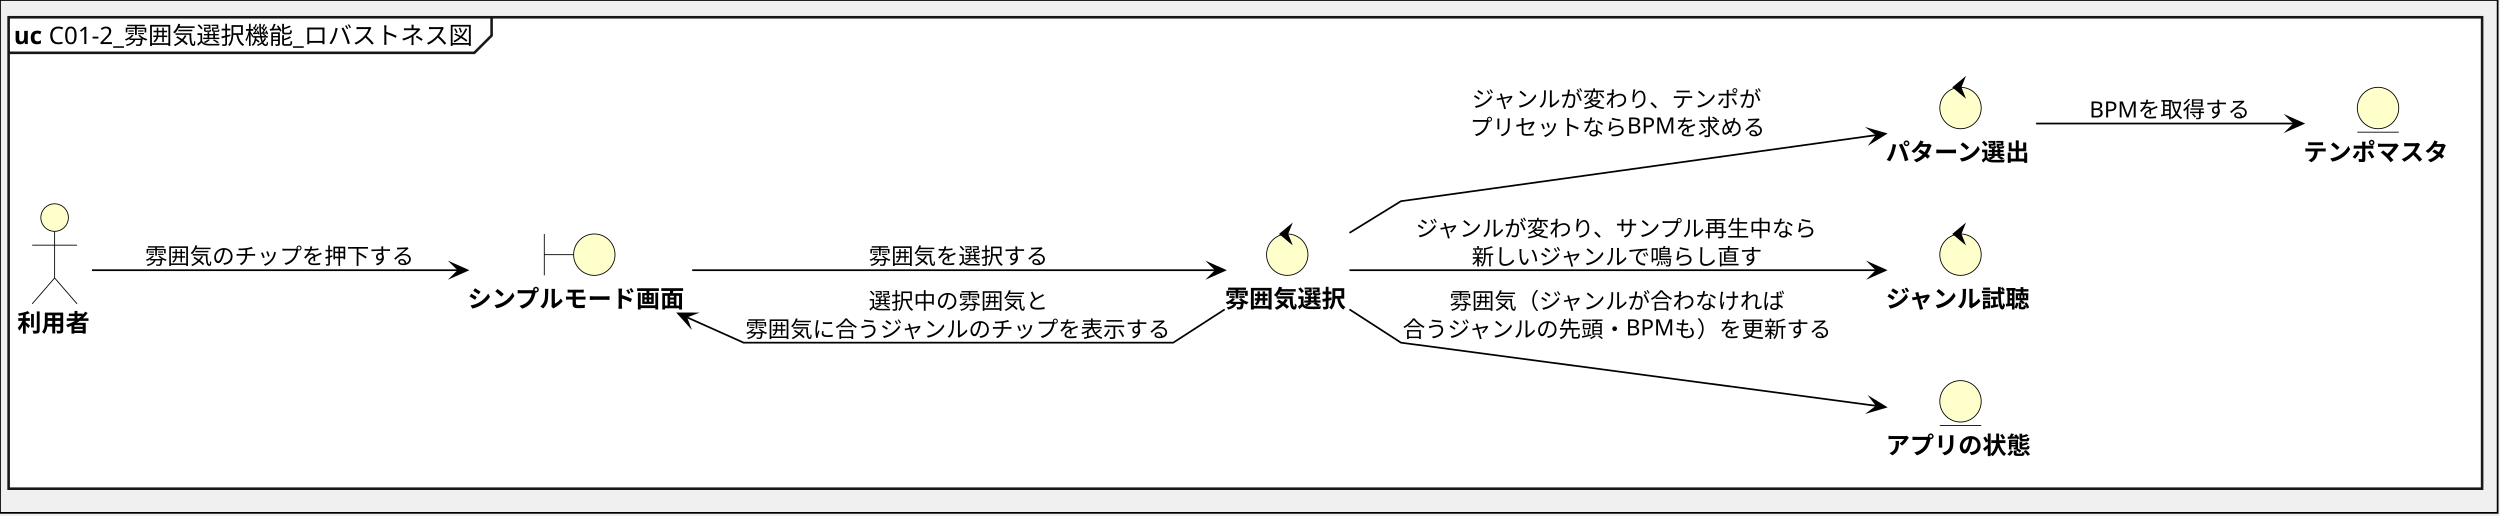
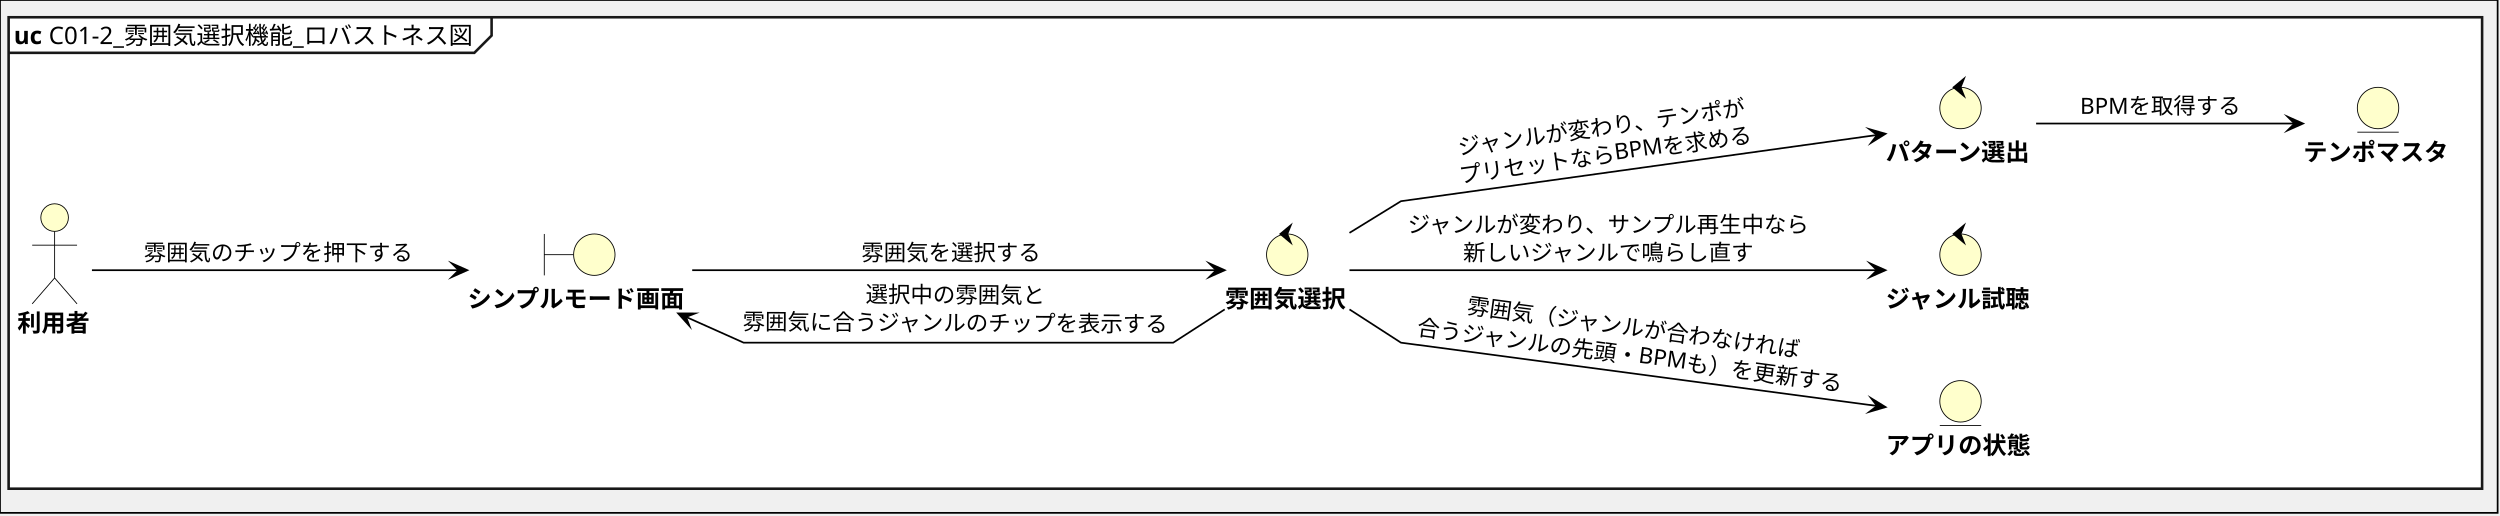
<svg xmlns="http://www.w3.org/2000/svg" version="1.1" data-diagram-type="DESCRIPTION" style="width:1449px;height:299px;background:#FFFFFF;" width="1449px" height="299px" viewBox="0 0 1449 299" zoomAndPan="magnify" preserveAspectRatio="none" contentStyleType="text/css">
  <defs />
  <g font-family="sans-serif" lengthAdjust="spacing">
    <rect x="0" y="0" width="1447.625" height="297.252" fill="none" style="stroke:#000;stroke-width:1;" />
    <rect x="5" y="10" width="1433.625" height="273.252" fill="#FFF" style="stroke:#181818;stroke-width:1.5;" />
    <path d="M284.931,10 L284.931,20.609 L274.931,30.609 L5,30.609" style="stroke:#181818;stroke-width:1.5;" fill="none" />
    <text x="8" y="25.533" fill="#000" font-size="14" textLength="16.338" font-weight="700">uc</text>
    <text x="28.228" y="25.533" fill="#000" font-size="14" textLength="249.703">C01-2_雰囲気選択機能_ロバストネス図</text>
    <g class="entity" data-qualified-name="A1" id="ent0001" data-source-line="4">
      <ellipse cx="31.656" cy="126.109" rx="8" ry="8" fill="#FFC" style="stroke:#000;stroke-width:0.5;" />
      <path d="M31.656,134.109 L31.656,161.109 M18.656,142.109 L44.656,142.109 M31.656,161.109 L18.656,176.109 M31.656,161.109 L44.656,176.109" style="stroke:#000;stroke-width:0.5;" fill="none" />
      <text x="10" y="192.143" fill="#000" font-size="14" textLength="43.313" font-weight="700">利用者</text>
    </g>
    <g class="entity" data-qualified-name="B1" id="ent0002" data-source-line="5">
      <path d="M315.469,135.609 L315.469,159.609 M315.469,147.609 L332.469,147.609" style="stroke:#000;stroke-width:0.5;" fill="none" />
      <ellipse cx="344.469" cy="147.609" rx="12" ry="12" fill="#FFC" style="stroke:#000;stroke-width:0.5;" />
      <text x="271" y="178.143" fill="#000" font-size="14" textLength="129.938" font-weight="700">シンプルモード画面</text>
    </g>
    <g class="entity" data-qualified-name="C1" id="ent0003" data-source-line="6">
      <ellipse cx="746.094" cy="147.609" rx="12" ry="12" fill="#FFC" style="stroke:#000;stroke-width:0.5;" />
      <polygon points="742.094,135.609,748.094,130.609,746.094,135.609,748.094,140.609,742.094,135.609" fill="#000" style="stroke:#000;stroke-width:1;stroke-linejoin:miter;stroke-miterlimit:10;" />
      <text x="710" y="178.143" fill="#000" font-size="14" textLength="72.188" font-weight="700">雰囲気選択</text>
    </g>
    <g class="entity" data-qualified-name="C2" id="ent0004" data-source-line="7">
      <ellipse cx="1136.313" cy="62.609" rx="12" ry="12" fill="#FFC" style="stroke:#000;stroke-width:0.5;" />
      <polygon points="1132.313,50.609,1138.313,45.609,1136.313,50.609,1138.313,55.609,1132.313,50.609" fill="#000" style="stroke:#000;stroke-width:1;stroke-linejoin:miter;stroke-miterlimit:10;" />
      <text x="1093" y="93.143" fill="#000" font-size="14" textLength="86.625" font-weight="700">パターン選出</text>
    </g>
    <g class="entity" data-qualified-name="C3" id="ent0005" data-source-line="8">
      <ellipse cx="1136.313" cy="147.609" rx="12" ry="12" fill="#FFC" style="stroke:#000;stroke-width:0.5;" />
      <polygon points="1132.313,135.609,1138.313,130.609,1136.313,135.609,1138.313,140.609,1132.313,135.609" fill="#000" style="stroke:#000;stroke-width:1;stroke-linejoin:miter;stroke-miterlimit:10;" />
      <text x="1093" y="178.143" fill="#000" font-size="14" textLength="86.625" font-weight="700">ジャンル試聴</text>
    </g>
    <g class="entity" data-qualified-name="E1" id="ent0006" data-source-line="9">
      <ellipse cx="1136.313" cy="232.609" rx="12" ry="12" fill="#FFC" style="stroke:#000;stroke-width:0.5;" />
      <line x1="1124.313" y1="246.609" x2="1148.313" y2="246.609" style="stroke:#000;stroke-width:0.5;" />
      <text x="1093" y="263.143" fill="#000" font-size="14" textLength="86.625" font-weight="700">アプリの状態</text>
    </g>
    <g class="entity" data-qualified-name="E2" id="ent0007" data-source-line="10">
      <ellipse cx="1378.313" cy="62.609" rx="12" ry="12" fill="#FFC" style="stroke:#000;stroke-width:0.5;" />
      <line x1="1366.313" y1="76.609" x2="1390.313" y2="76.609" style="stroke:#000;stroke-width:0.5;" />
      <text x="1335" y="93.143" fill="#000" font-size="14" textLength="86.625" font-weight="700">テンポマスタ</text>
    </g>
    <g class="link" data-entity-1="ent0001" data-entity-2="ent0002" id="lnk8" data-source-line="12" data-link-type="dependency">
      <path d="M53.29,156.609 C97.47,156.609 197.27,156.609 265.84,156.609" style="stroke:#000;stroke-width:1;" fill="none" id="A1-to-B1" />
      <polygon points="270.84,156.609,261.84,152.609,265.84,156.609,261.84,160.609,270.84,156.609" fill="#000" style="stroke:#000;stroke-width:1;stroke-linejoin:miter;stroke-miterlimit:10;" />
-       <text x="84" y="153.104" fill="#000" font-size="13" textLength="156">雰囲気のチップを押下する</text>
    </g>
    <g class="link" data-entity-1="ent0002" data-entity-2="ent0003" id="lnk9" data-source-line="13" data-link-type="dependency">
      <path d="M401.2,156.609 C488.38,156.609 636.21,156.609 704.86,156.609" style="stroke:#000;stroke-width:1;" fill="none" id="B1-to-C1" />
      <polygon points="709.86,156.609,700.86,152.609,704.86,156.609,700.86,160.609,709.86,156.609" fill="#000" style="stroke:#000;stroke-width:1;stroke-linejoin:miter;stroke-miterlimit:10;" />
-       <text x="503.5" y="153.104" fill="#000" font-size="13" textLength="104">雰囲気を選択する</text>
    </g>
    <g class="link" data-entity-1="ent0003" data-entity-2="ent0002" id="lnk14" data-source-line="18" data-link-type="dependency">
      <path d="M709.84,179.329 C694.52,189.229 680,198.609 680,198.609 C680,198.609 431,198.609 431,198.609 C431,198.609 417.735,192.678 397.605,183.688" style="stroke:#000;stroke-width:1;" fill="none" id="C1-to-B1" />
      <polygon points="393.04,181.649,399.627,188.972,397.605,183.688,402.889,181.667,393.04,181.649" fill="#000" style="stroke:#000;stroke-width:1;stroke-linejoin:miter;stroke-miterlimit:10;" />
-       <text x="503.5" y="179.104" fill="#000" font-size="13" textLength="104">選択中の雰囲気と</text>
-       <text x="432" y="195.456" fill="#000" font-size="13" textLength="247">雰囲気に合うジャンルのチップを表示する</text>
    </g>
    <g class="link" data-entity-1="ent0003" data-entity-2="ent0006" id="lnk10" data-source-line="14" data-link-type="dependency">
      <path d="M782.16,179.329 C797.48,189.229 812,198.609 812,198.609 C812,198.609 1000.074,223.611 1087.924,235.281" style="stroke:#000;stroke-width:1;" fill="none" id="C1-to-E1" />
      <polygon points="1092.88,235.939,1084.485,230.789,1087.924,235.281,1083.432,238.719,1092.88,235.939" fill="#000" style="stroke:#000;stroke-width:1;stroke-linejoin:miter;stroke-miterlimit:10;" />
-       <text x="840.085" y="179.104" fill="#000" font-size="13" textLength="195">雰囲気（ジャンルが合わなければ</text>
-       <text x="813" y="195.456" fill="#000" font-size="13" textLength="249.171">合うジャンルの先頭・BPMも）を更新する</text>
    </g>
    <g class="link" data-entity-1="ent0003" data-entity-2="ent0004" id="lnk11" data-source-line="15" data-link-type="dependency">
      <path d="M782.16,134.969 C797.48,125.549 812,116.609 812,116.609 C812,116.609 1000.078,90.448 1087.928,78.228" style="stroke:#000;stroke-width:1;" fill="none" id="C1-to-C2" />
      <polygon points="1092.88,77.539,1083.415,74.817,1087.928,78.228,1084.517,82.741,1092.88,77.539" fill="#000" style="stroke:#000;stroke-width:1;stroke-linejoin:miter;stroke-miterlimit:10;" />
-       <text x="853.085" y="62.104" fill="#000" font-size="13" textLength="169">ジャンルが変わり、テンポが</text>
-       <text x="852" y="78.456" fill="#000" font-size="13" textLength="171.171">プリセットならBPMを求める</text>
    </g>
    <g class="link" data-entity-1="ent0004" data-entity-2="ent0007" id="lnk12" data-source-line="16" data-link-type="dependency">
      <path d="M1180.13,71.609 C1223.77,71.609 1286.22,71.609 1329.86,71.609" style="stroke:#000;stroke-width:1;" fill="none" id="C2-to-E2" />
      <polygon points="1334.86,71.609,1325.86,67.609,1329.86,71.609,1325.86,75.609,1334.86,71.609" fill="#000" style="stroke:#000;stroke-width:1;stroke-linejoin:miter;stroke-miterlimit:10;" />
-       <text x="1211" y="68.104" fill="#000" font-size="13" textLength="93.171">BPMを取得する</text>
    </g>
    <g class="link" data-entity-1="ent0003" data-entity-2="ent0005" id="lnk13" data-source-line="17" data-link-type="dependency">
      <path d="M782.16,156.609 C853.61,156.609 1010.51,156.609 1087.83,156.609" style="stroke:#000;stroke-width:1;" fill="none" id="C1-to-C3" />
      <polygon points="1092.83,156.609,1083.83,152.609,1087.83,156.609,1083.83,160.609,1092.83,156.609" fill="#000" style="stroke:#000;stroke-width:1;stroke-linejoin:miter;stroke-miterlimit:10;" />
-       <text x="820.5" y="137.104" fill="#000" font-size="13" textLength="234">ジャンルが変わり、サンプル再生中なら</text>
-       <text x="853" y="153.456" fill="#000" font-size="13" textLength="169">新しいジャンルで鳴らし直す</text>
+     </g>
+     <g class="link-labels">
+       <g transform="rotate(7.571 943.318 216.064)">
+         <rect x="816.732" y="182.162" width="253.171" height="31.900" fill="#FFFFFF" stroke="none" />
+         <text text-anchor="middle" x="943.318" y="194.212" fill="#000" font-size="13" textLength="195">雰囲気（ジャンルが合わなければ</text>
+         <text text-anchor="middle" x="943.318" y="210.462" fill="#000" font-size="13" textLength="249.171">合うジャンルの先頭・BPMも）を更新する</text>
+       </g>
+       <g transform="rotate(0.332 553.527 198.609)">
+         <rect x="428.027" y="163.415" width="251.000" height="31.900" fill="#FFFFFF" stroke="none" />
+         <text text-anchor="middle" x="553.527" y="175.465" fill="#000" font-size="13" textLength="104">選択中の雰囲気と</text>
+         <text text-anchor="middle" x="553.527" y="191.715" fill="#000" font-size="13" textLength="247">雰囲気に合うジャンルのチップを表示する</text>
+       </g>
+       <g transform="rotate(0.000 932.16 156.609)">
+         <rect x="813.160" y="122.709" width="238.000" height="31.900" fill="#FFFFFF" stroke="none" />
+         <text text-anchor="middle" x="932.16" y="134.759" fill="#000" font-size="13" textLength="234">ジャンルが変わり、サンプル再生中なら</text>
+         <text text-anchor="middle" x="932.16" y="151.009" fill="#000" font-size="13" textLength="169">新しいジャンルで鳴らし直す</text>
+       </g>
+       <g transform="rotate(-7.919 931.811 99.944)">
+         <rect x="844.226" y="66.044" width="175.171" height="31.900" fill="#FFFFFF" stroke="none" />
+         <text text-anchor="middle" x="931.811" y="78.094" fill="#000" font-size="13" textLength="169">ジャンルが変わり、テンポが</text>
+         <text text-anchor="middle" x="931.811" y="94.344" fill="#000" font-size="13" textLength="171.171">プリセットならBPMを求める</text>
+       </g>
+       <g transform="rotate(0.000 161.29 156.609)">
+         <rect x="81.290" y="138.959" width="160.000" height="15.650" fill="#FFFFFF" stroke="none" />
+         <text text-anchor="middle" x="161.29" y="151.009" fill="#000" font-size="13" textLength="156">雰囲気のチップを押下する</text>
+       </g>
+       <g transform="rotate(0.000 551.2 156.609)">
+         <rect x="497.200" y="138.959" width="108.000" height="15.650" fill="#FFFFFF" stroke="none" />
+         <text text-anchor="middle" x="551.2" y="151.009" fill="#000" font-size="13" textLength="104">雰囲気を選択する</text>
+       </g>
+       <g transform="rotate(0.000 1252.13 71.609)">
+         <rect x="1203.545" y="53.959" width="97.171" height="15.650" fill="#FFFFFF" stroke="none" />
+         <text text-anchor="middle" x="1252.13" y="66.009" fill="#000" font-size="13" textLength="93.171">BPMを取得する</text>
+       </g>
    </g>
  </g>
</svg>
